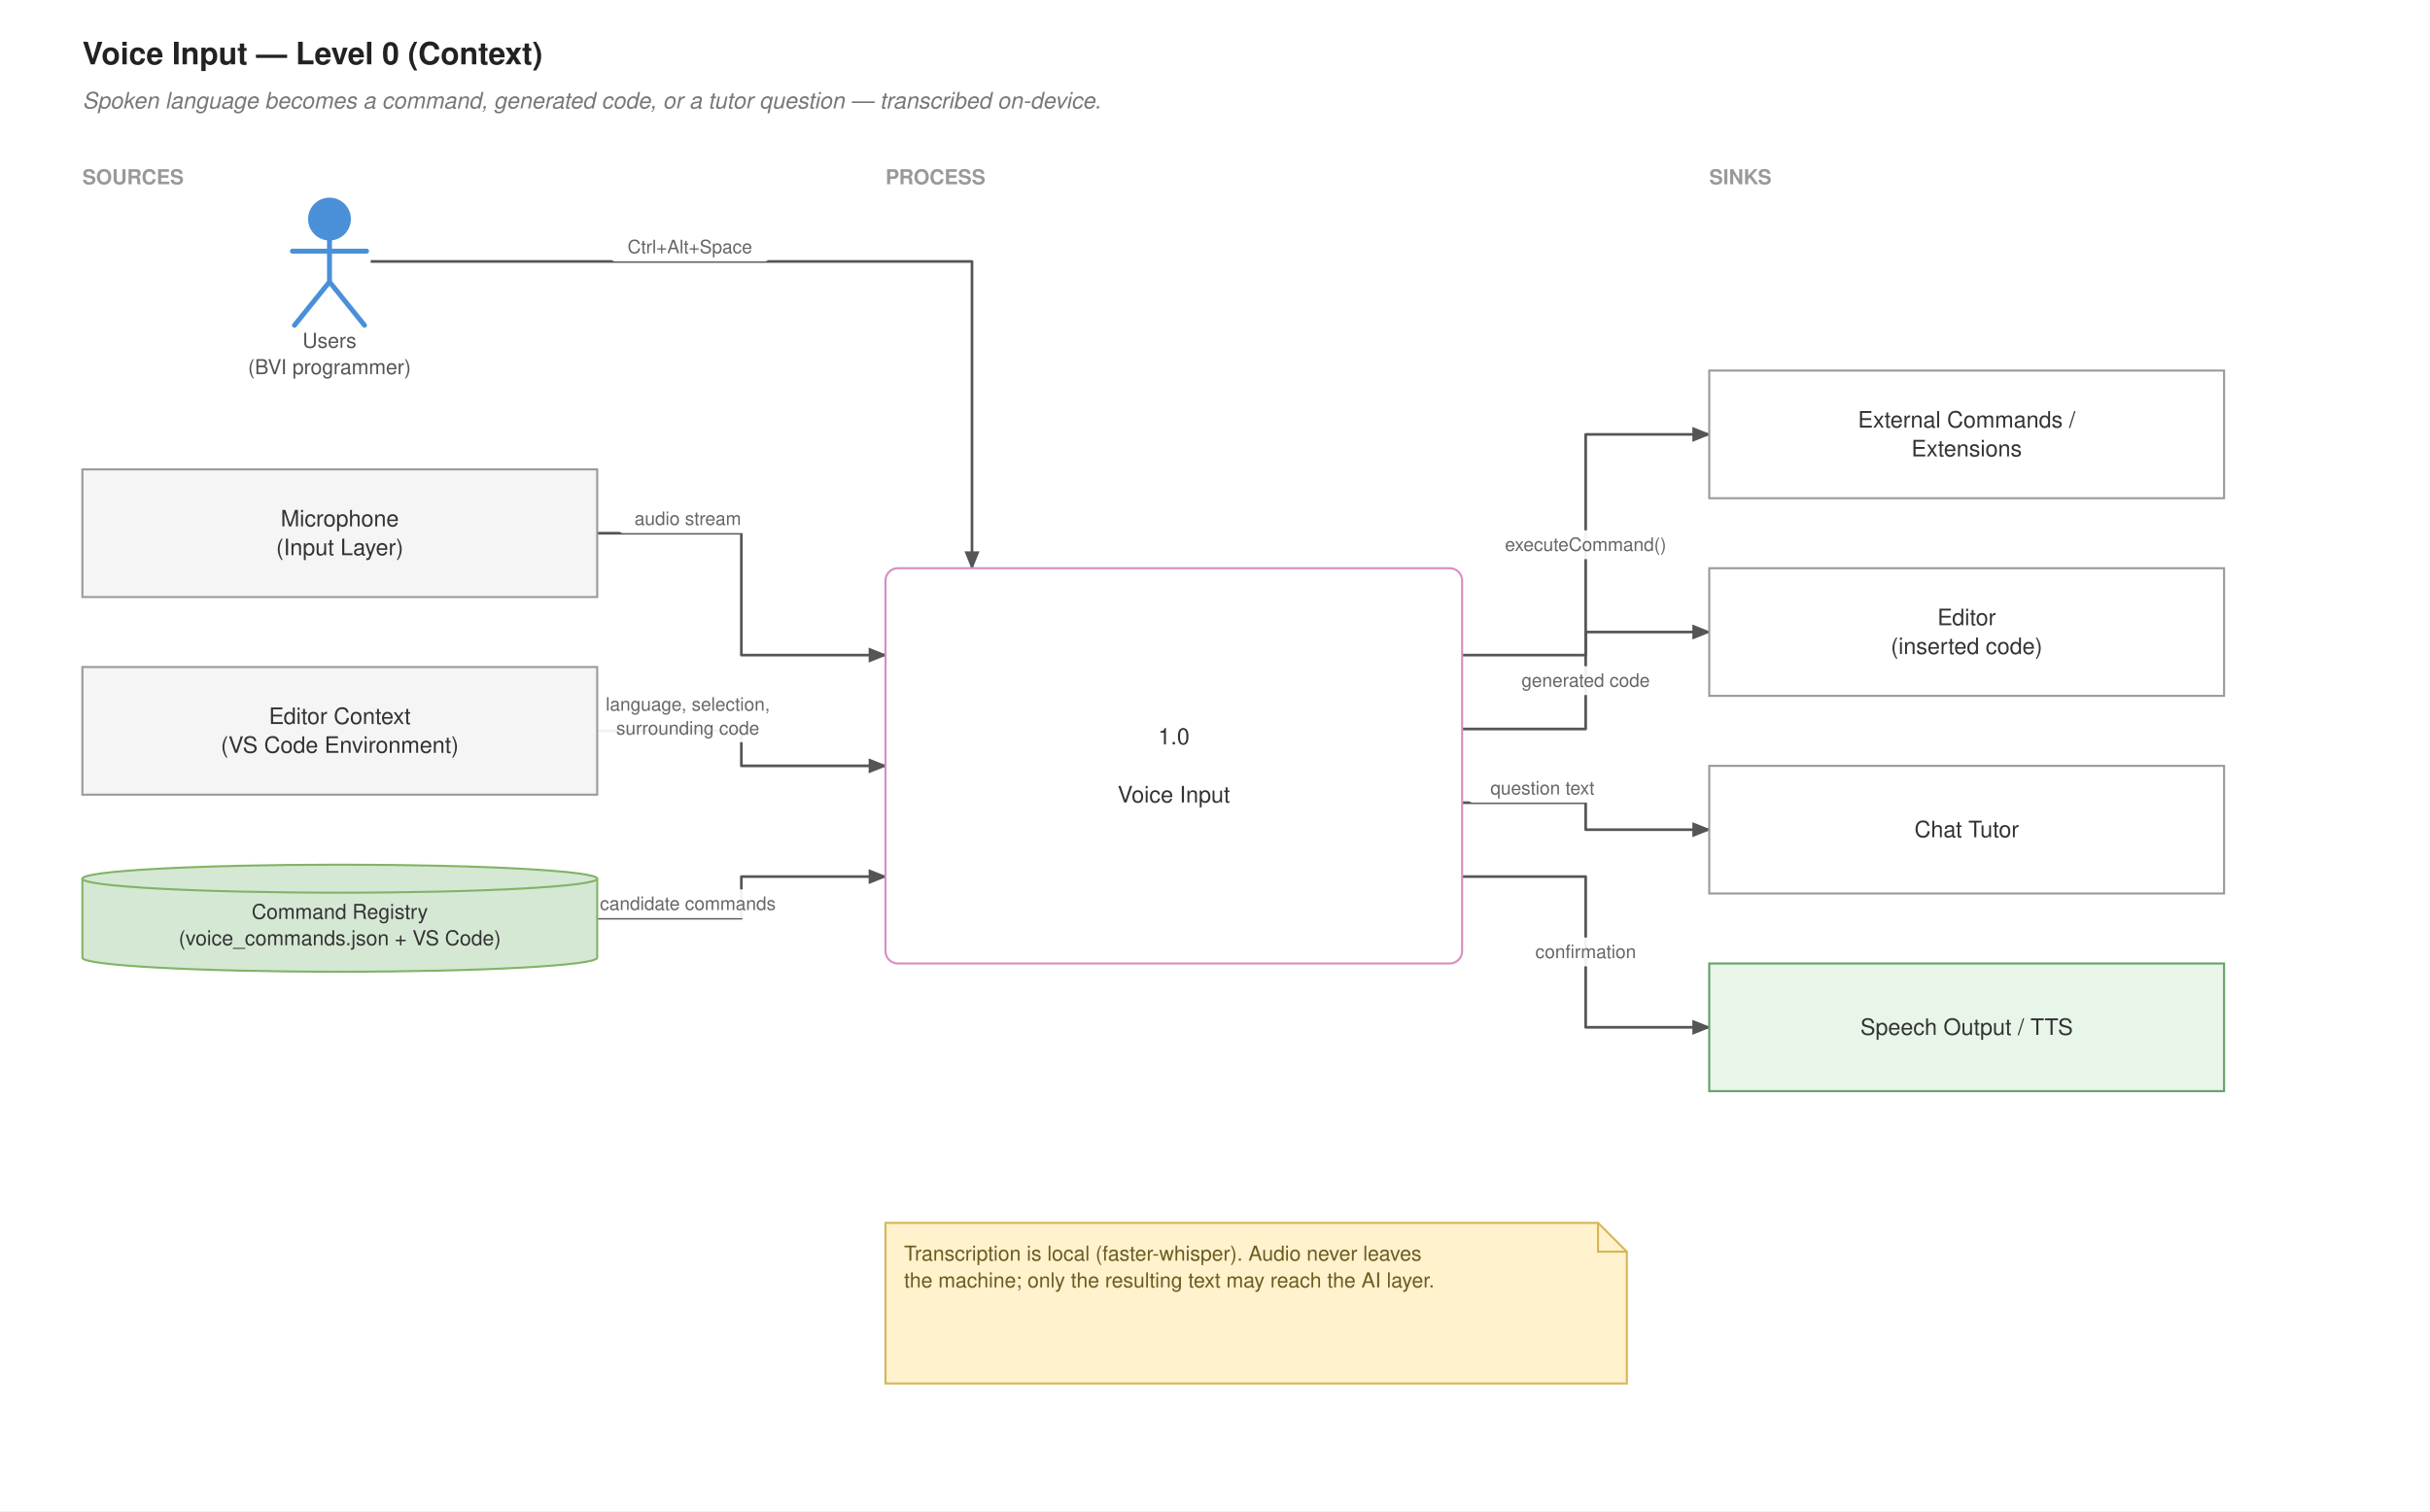
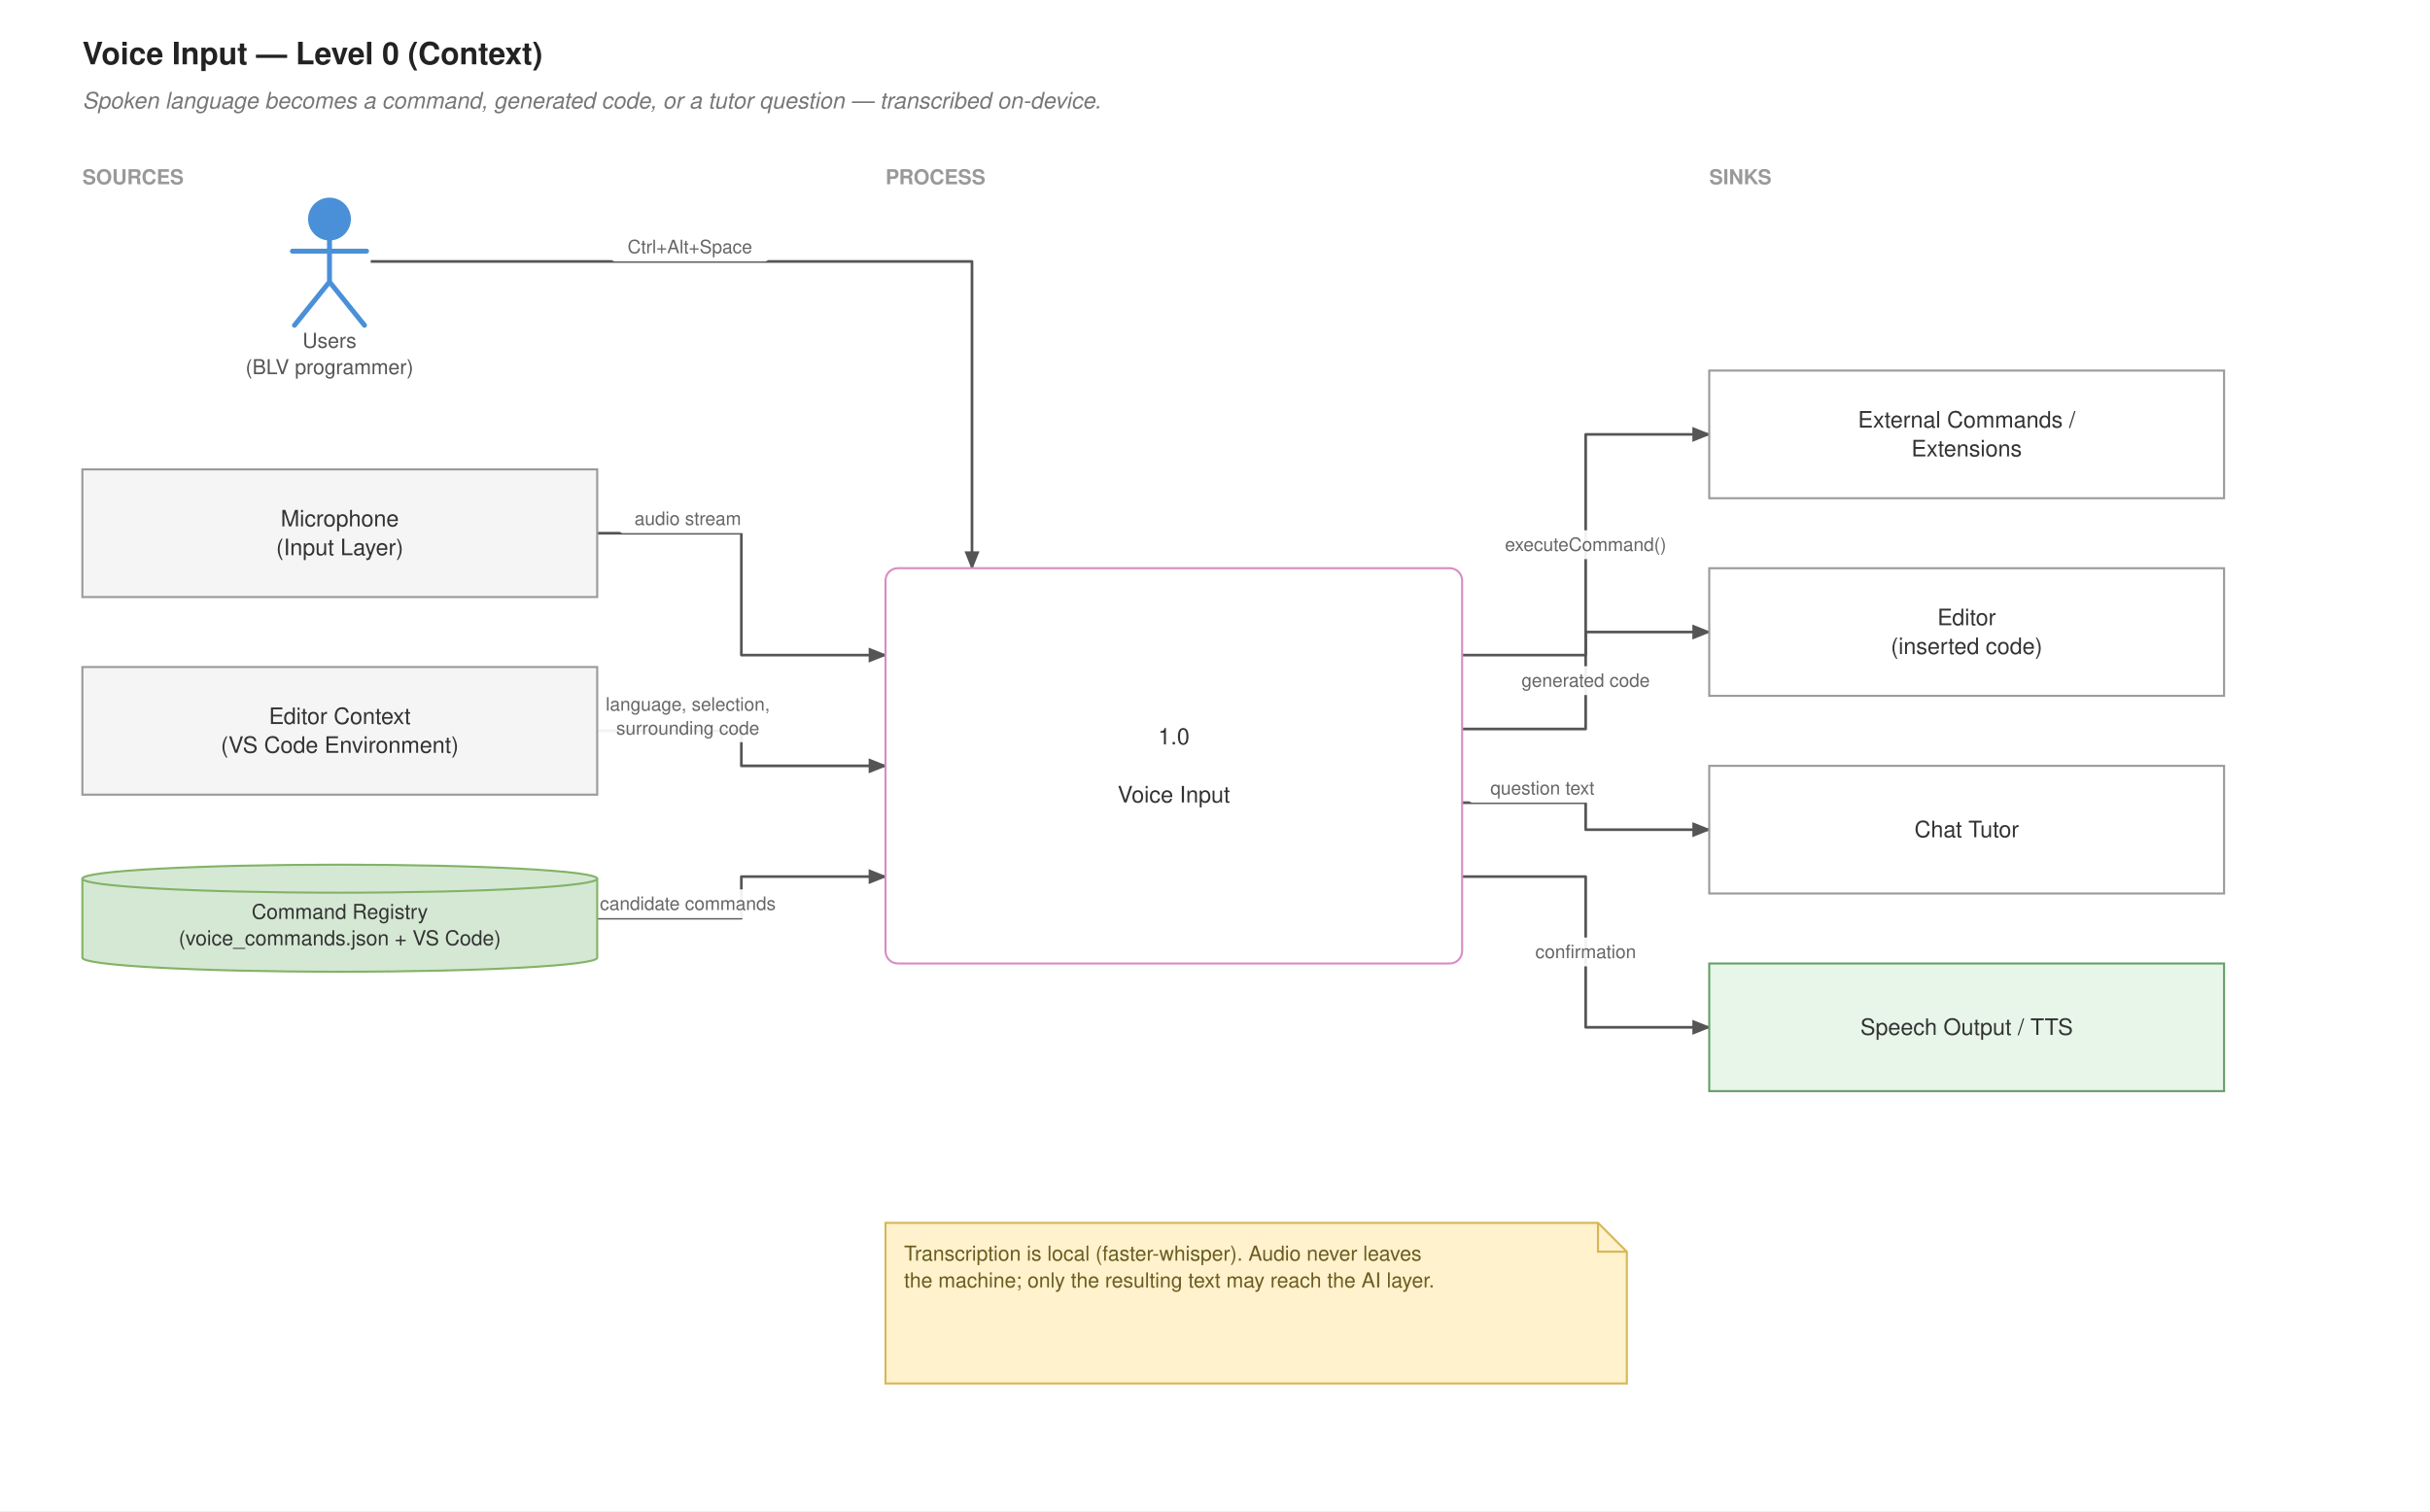
<svg xmlns="http://www.w3.org/2000/svg" width="1180" height="734" viewBox="0 0 1180 734" role="img">
  <defs>
    <marker id="arrow" viewBox="0 0 10 10" refX="9" refY="5" markerWidth="7" markerHeight="7" orient="auto-start-reverse">
      <path d="M 0 1 L 10 5 L 0 9 z" fill="#555555" />
    </marker>
  </defs>
  <rect width="100%" height="100%" fill="#ffffff" />
  <path d="M 180.0 127.0 L 198.0 127.0 L 472.0 127.0 L 472.0 258.0 L 472.0 276.0" fill="none" stroke="#555555" stroke-width="1.3" stroke-linejoin="round" marker-end="url(#arrow)" />
  <rect x="296.7" y="113.0" width="76.7" height="14.0" rx="2" fill="#ffffff" fill-opacity="0.92" stroke="none" />
  <text x="335.0" y="120.0" font-family="-apple-system,BlinkMacSystemFont,'Segoe UI',Helvetica,Arial,sans-serif" font-size="9" font-weight="normal" fill="#666666" text-anchor="middle" dominant-baseline="middle">Ctrl+Alt+Space</text>
  <path d="M 290.0 259.0 L 308.0 259.0 L 360.0 259.0 L 360.0 318.2 L 412.0 318.2 L 430.0 318.2" fill="none" stroke="#555555" stroke-width="1.3" stroke-linejoin="round" marker-end="url(#arrow)" />
  <rect x="300.6" y="245.0" width="66.9" height="14.0" rx="2" fill="#ffffff" fill-opacity="0.92" stroke="none" />
  <text x="334.0" y="252.0" font-family="-apple-system,BlinkMacSystemFont,'Segoe UI',Helvetica,Arial,sans-serif" font-size="9" font-weight="normal" fill="#666666" text-anchor="middle" dominant-baseline="middle">audio stream</text>
  <path d="M 290.0 355.0 L 308.0 355.0 L 360.0 355.0 L 360.0 372.0 L 412.0 372.0 L 430.0 372.0" fill="none" stroke="#555555" stroke-width="1.3" stroke-linejoin="round" marker-end="url(#arrow)" />
  <rect x="280.9" y="335.5" width="106.1" height="25.0" rx="2" fill="#ffffff" fill-opacity="0.92" stroke="none" />
  <text x="334.0" y="342.2" font-family="-apple-system,BlinkMacSystemFont,'Segoe UI',Helvetica,Arial,sans-serif" font-size="9" font-weight="normal" fill="#666666" text-anchor="middle" dominant-baseline="middle">language, selection,</text>
  <text x="334.0" y="353.8" font-family="-apple-system,BlinkMacSystemFont,'Segoe UI',Helvetica,Arial,sans-serif" font-size="9" font-weight="normal" fill="#666666" text-anchor="middle" dominant-baseline="middle">surrounding code</text>
  <path d="M 290.0 446.0 L 308.0 446.0 L 360.0 446.0 L 360.0 425.8 L 412.0 425.8 L 430.0 425.8" fill="none" stroke="#555555" stroke-width="1.3" stroke-linejoin="round" marker-end="url(#arrow)" />
  <rect x="285.9" y="432.0" width="96.3" height="14.0" rx="2" fill="#ffffff" fill-opacity="0.92" stroke="none" />
  <text x="334.0" y="439.0" font-family="-apple-system,BlinkMacSystemFont,'Segoe UI',Helvetica,Arial,sans-serif" font-size="9" font-weight="normal" fill="#666666" text-anchor="middle" dominant-baseline="middle">candidate commands</text>
  <path d="M 710.0 318.2 L 728.0 318.2 L 770.0 318.2 L 770.0 211.0 L 812.0 211.0 L 830.0 211.0" fill="none" stroke="#555555" stroke-width="1.3" stroke-linejoin="round" marker-end="url(#arrow)" />
  <rect x="726.8" y="257.6" width="86.5" height="14.0" rx="2" fill="#ffffff" fill-opacity="0.92" stroke="none" />
  <text x="770.0" y="264.6" font-family="-apple-system,BlinkMacSystemFont,'Segoe UI',Helvetica,Arial,sans-serif" font-size="9" font-weight="normal" fill="#666666" text-anchor="middle" dominant-baseline="middle">executeCommand()</text>
  <path d="M 710.0 354.1 L 728.0 354.1 L 770.0 354.1 L 770.0 307.0 L 812.0 307.0 L 830.0 307.0" fill="none" stroke="#555555" stroke-width="1.3" stroke-linejoin="round" marker-end="url(#arrow)" />
  <rect x="731.7" y="323.6" width="76.7" height="14.0" rx="2" fill="#ffffff" fill-opacity="0.92" stroke="none" />
  <text x="770.0" y="330.6" font-family="-apple-system,BlinkMacSystemFont,'Segoe UI',Helvetica,Arial,sans-serif" font-size="9" font-weight="normal" fill="#666666" text-anchor="middle" dominant-baseline="middle">generated code</text>
  <path d="M 710.0 389.9 L 728.0 389.9 L 770.0 389.9 L 770.0 403.0 L 812.0 403.0 L 830.0 403.0" fill="none" stroke="#555555" stroke-width="1.3" stroke-linejoin="round" marker-end="url(#arrow)" />
  <rect x="713.1" y="375.9" width="71.8" height="14.0" rx="2" fill="#ffffff" fill-opacity="0.92" stroke="none" />
  <text x="749.0" y="382.9" font-family="-apple-system,BlinkMacSystemFont,'Segoe UI',Helvetica,Arial,sans-serif" font-size="9" font-weight="normal" fill="#666666" text-anchor="middle" dominant-baseline="middle">question text</text>
  <path d="M 710.0 425.8 L 728.0 425.8 L 770.0 425.8 L 770.0 499.0 L 812.0 499.0 L 830.0 499.0" fill="none" stroke="#555555" stroke-width="1.3" stroke-linejoin="round" marker-end="url(#arrow)" />
  <rect x="736.6" y="455.4" width="66.9" height="14.0" rx="2" fill="#ffffff" fill-opacity="0.92" stroke="none" />
  <text x="770.0" y="462.4" font-family="-apple-system,BlinkMacSystemFont,'Segoe UI',Helvetica,Arial,sans-serif" font-size="9" font-weight="normal" fill="#666666" text-anchor="middle" dominant-baseline="middle">confirmation</text>
  <text x="40.0" y="26.0" font-family="-apple-system,BlinkMacSystemFont,'Segoe UI',Helvetica,Arial,sans-serif" font-size="15.0" font-weight="bold" font-style="normal" fill="#222222" dominant-baseline="middle">Voice Input — Level 0 (Context)</text>
  <text x="40.0" y="49.0" font-family="-apple-system,BlinkMacSystemFont,'Segoe UI',Helvetica,Arial,sans-serif" font-size="11.0" font-weight="normal" font-style="italic" fill="#777777" dominant-baseline="middle">Spoken language becomes a command, generated code, or a tutor question — transcribed on-device.</text>
  <text x="40.0" y="86.0" font-family="-apple-system,BlinkMacSystemFont,'Segoe UI',Helvetica,Arial,sans-serif" font-size="10.0" font-weight="bold" font-style="normal" fill="#999999" dominant-baseline="middle">SOURCES</text>
  <text x="430.0" y="86.0" font-family="-apple-system,BlinkMacSystemFont,'Segoe UI',Helvetica,Arial,sans-serif" font-size="10.0" font-weight="bold" font-style="normal" fill="#999999" dominant-baseline="middle">PROCESS</text>
  <text x="830.0" y="86.0" font-family="-apple-system,BlinkMacSystemFont,'Segoe UI',Helvetica,Arial,sans-serif" font-size="10.0" font-weight="bold" font-style="normal" fill="#999999" dominant-baseline="middle">SINKS</text>
  <circle cx="160.0" cy="106.4" r="10.4" fill="#4a90d9" />
  <path d="M 160.0 116.8 V 136.9 M 142.0 122.0 H 178.0 M 160.0 136.9 L 143.0 158.0 M 160.0 136.9 L 177.0 158.0" stroke="#4a90d9" stroke-width="2.4" fill="none" stroke-linecap="round" />
  <text x="160.0" y="165.6" font-family="-apple-system,BlinkMacSystemFont,'Segoe UI',Helvetica,Arial,sans-serif" font-size="10" font-weight="normal" fill="#555555" text-anchor="middle" dominant-baseline="middle">Users</text>
-   <text x="160.0" y="178.4" font-family="-apple-system,BlinkMacSystemFont,'Segoe UI',Helvetica,Arial,sans-serif" font-size="10" font-weight="normal" fill="#555555" text-anchor="middle" dominant-baseline="middle">(BVI programmer)</text>
+   <text x="160.0" y="178.4" font-family="-apple-system,BlinkMacSystemFont,'Segoe UI',Helvetica,Arial,sans-serif" font-size="10" font-weight="normal" fill="#555555" text-anchor="middle" dominant-baseline="middle">(BLV programmer)</text>
  <rect x="40.0" y="228.0" width="250.0" height="62.0" rx="0" fill="#f5f5f5" stroke="#9a9a9a" />
  <text x="165.0" y="252.0" font-family="-apple-system,BlinkMacSystemFont,'Segoe UI',Helvetica,Arial,sans-serif" font-size="11.0" font-weight="normal" fill="#333333" text-anchor="middle" dominant-baseline="middle">Microphone</text>
  <text x="165.0" y="266.0" font-family="-apple-system,BlinkMacSystemFont,'Segoe UI',Helvetica,Arial,sans-serif" font-size="11.0" font-weight="normal" fill="#333333" text-anchor="middle" dominant-baseline="middle">(Input Layer)</text>
  <rect x="40.0" y="324.0" width="250.0" height="62.0" rx="0" fill="#f5f5f5" stroke="#9a9a9a" />
  <text x="165.0" y="348.0" font-family="-apple-system,BlinkMacSystemFont,'Segoe UI',Helvetica,Arial,sans-serif" font-size="11.0" font-weight="normal" fill="#333333" text-anchor="middle" dominant-baseline="middle">Editor Context</text>
  <text x="165.0" y="362.0" font-family="-apple-system,BlinkMacSystemFont,'Segoe UI',Helvetica,Arial,sans-serif" font-size="11.0" font-weight="normal" fill="#333333" text-anchor="middle" dominant-baseline="middle">(VS Code Environment)</text>
  <path d="M 40.0 426.8 A 125.0 6.8 0 0 1 290.0 426.8 V 465.2 A 125.0 6.8 0 0 1 40.0 465.2 Z" fill="#d5e8d4" stroke="#82b366" />
  <path d="M 40.0 426.8 A 125.0 6.8 0 0 0 290.0 426.8" fill="none" stroke="#82b366" />
  <text x="165.0" y="443.0" font-family="-apple-system,BlinkMacSystemFont,'Segoe UI',Helvetica,Arial,sans-serif" font-size="10.0" font-weight="normal" fill="#333333" text-anchor="middle" dominant-baseline="middle">Command Registry</text>
  <text x="165.0" y="455.8" font-family="-apple-system,BlinkMacSystemFont,'Segoe UI',Helvetica,Arial,sans-serif" font-size="10.0" font-weight="normal" fill="#333333" text-anchor="middle" dominant-baseline="middle">(voice_commands.json + VS Code)</text>
  <rect x="430.0" y="276.0" width="280.0" height="192.0" rx="6" fill="#ffffff" stroke="#d98cc4" />
  <text x="570.0" y="357.9" font-family="-apple-system,BlinkMacSystemFont,'Segoe UI',Helvetica,Arial,sans-serif" font-size="11.0" font-weight="normal" fill="#333333" text-anchor="middle" dominant-baseline="middle">1.0</text>
  <text x="570.0" y="386.1" font-family="-apple-system,BlinkMacSystemFont,'Segoe UI',Helvetica,Arial,sans-serif" font-size="11.0" font-weight="normal" fill="#333333" text-anchor="middle" dominant-baseline="middle">Voice Input</text>
  <rect x="830.0" y="180.0" width="250.0" height="62.0" rx="0" fill="#ffffff" stroke="#9a9a9a" />
  <text x="955.0" y="204.0" font-family="-apple-system,BlinkMacSystemFont,'Segoe UI',Helvetica,Arial,sans-serif" font-size="11.0" font-weight="normal" fill="#333333" text-anchor="middle" dominant-baseline="middle">External Commands /</text>
  <text x="955.0" y="218.0" font-family="-apple-system,BlinkMacSystemFont,'Segoe UI',Helvetica,Arial,sans-serif" font-size="11.0" font-weight="normal" fill="#333333" text-anchor="middle" dominant-baseline="middle">Extensions</text>
  <rect x="830.0" y="276.0" width="250.0" height="62.0" rx="0" fill="#ffffff" stroke="#9a9a9a" />
  <text x="955.0" y="300.0" font-family="-apple-system,BlinkMacSystemFont,'Segoe UI',Helvetica,Arial,sans-serif" font-size="11.0" font-weight="normal" fill="#333333" text-anchor="middle" dominant-baseline="middle">Editor</text>
  <text x="955.0" y="314.0" font-family="-apple-system,BlinkMacSystemFont,'Segoe UI',Helvetica,Arial,sans-serif" font-size="11.0" font-weight="normal" fill="#333333" text-anchor="middle" dominant-baseline="middle">(inserted code)</text>
  <rect x="830.0" y="372.0" width="250.0" height="62.0" rx="0" fill="#ffffff" stroke="#9a9a9a" />
  <text x="955.0" y="403.0" font-family="-apple-system,BlinkMacSystemFont,'Segoe UI',Helvetica,Arial,sans-serif" font-size="11.0" font-weight="normal" fill="#333333" text-anchor="middle" dominant-baseline="middle">Chat Tutor</text>
  <rect x="830.0" y="468.0" width="250.0" height="62.0" rx="0" fill="#e8f5e9" stroke="#66a06a" />
  <text x="955.0" y="499.0" font-family="-apple-system,BlinkMacSystemFont,'Segoe UI',Helvetica,Arial,sans-serif" font-size="11.0" font-weight="normal" fill="#333333" text-anchor="middle" dominant-baseline="middle">Speech Output / TTS</text>
  <path d="M 430.0 594.0 H 776.0 L 790.0 608.0 V 672.0 H 430.0 Z" fill="#fff2cc" stroke="#d6b656" />
  <path d="M 776.0 594.0 V 608.0 H 790.0" fill="none" stroke="#d6b656" />
  <text x="439.0" y="609.0" font-family="-apple-system,BlinkMacSystemFont,'Segoe UI',Helvetica,Arial,sans-serif" font-size="10.0" fill="#6b5c22" dominant-baseline="middle">Transcription is local (faster-whisper). Audio never leaves</text>
  <text x="439.0" y="622.0" font-family="-apple-system,BlinkMacSystemFont,'Segoe UI',Helvetica,Arial,sans-serif" font-size="10.0" fill="#6b5c22" dominant-baseline="middle">the machine; only the resulting text may reach the AI layer.</text>
</svg>
